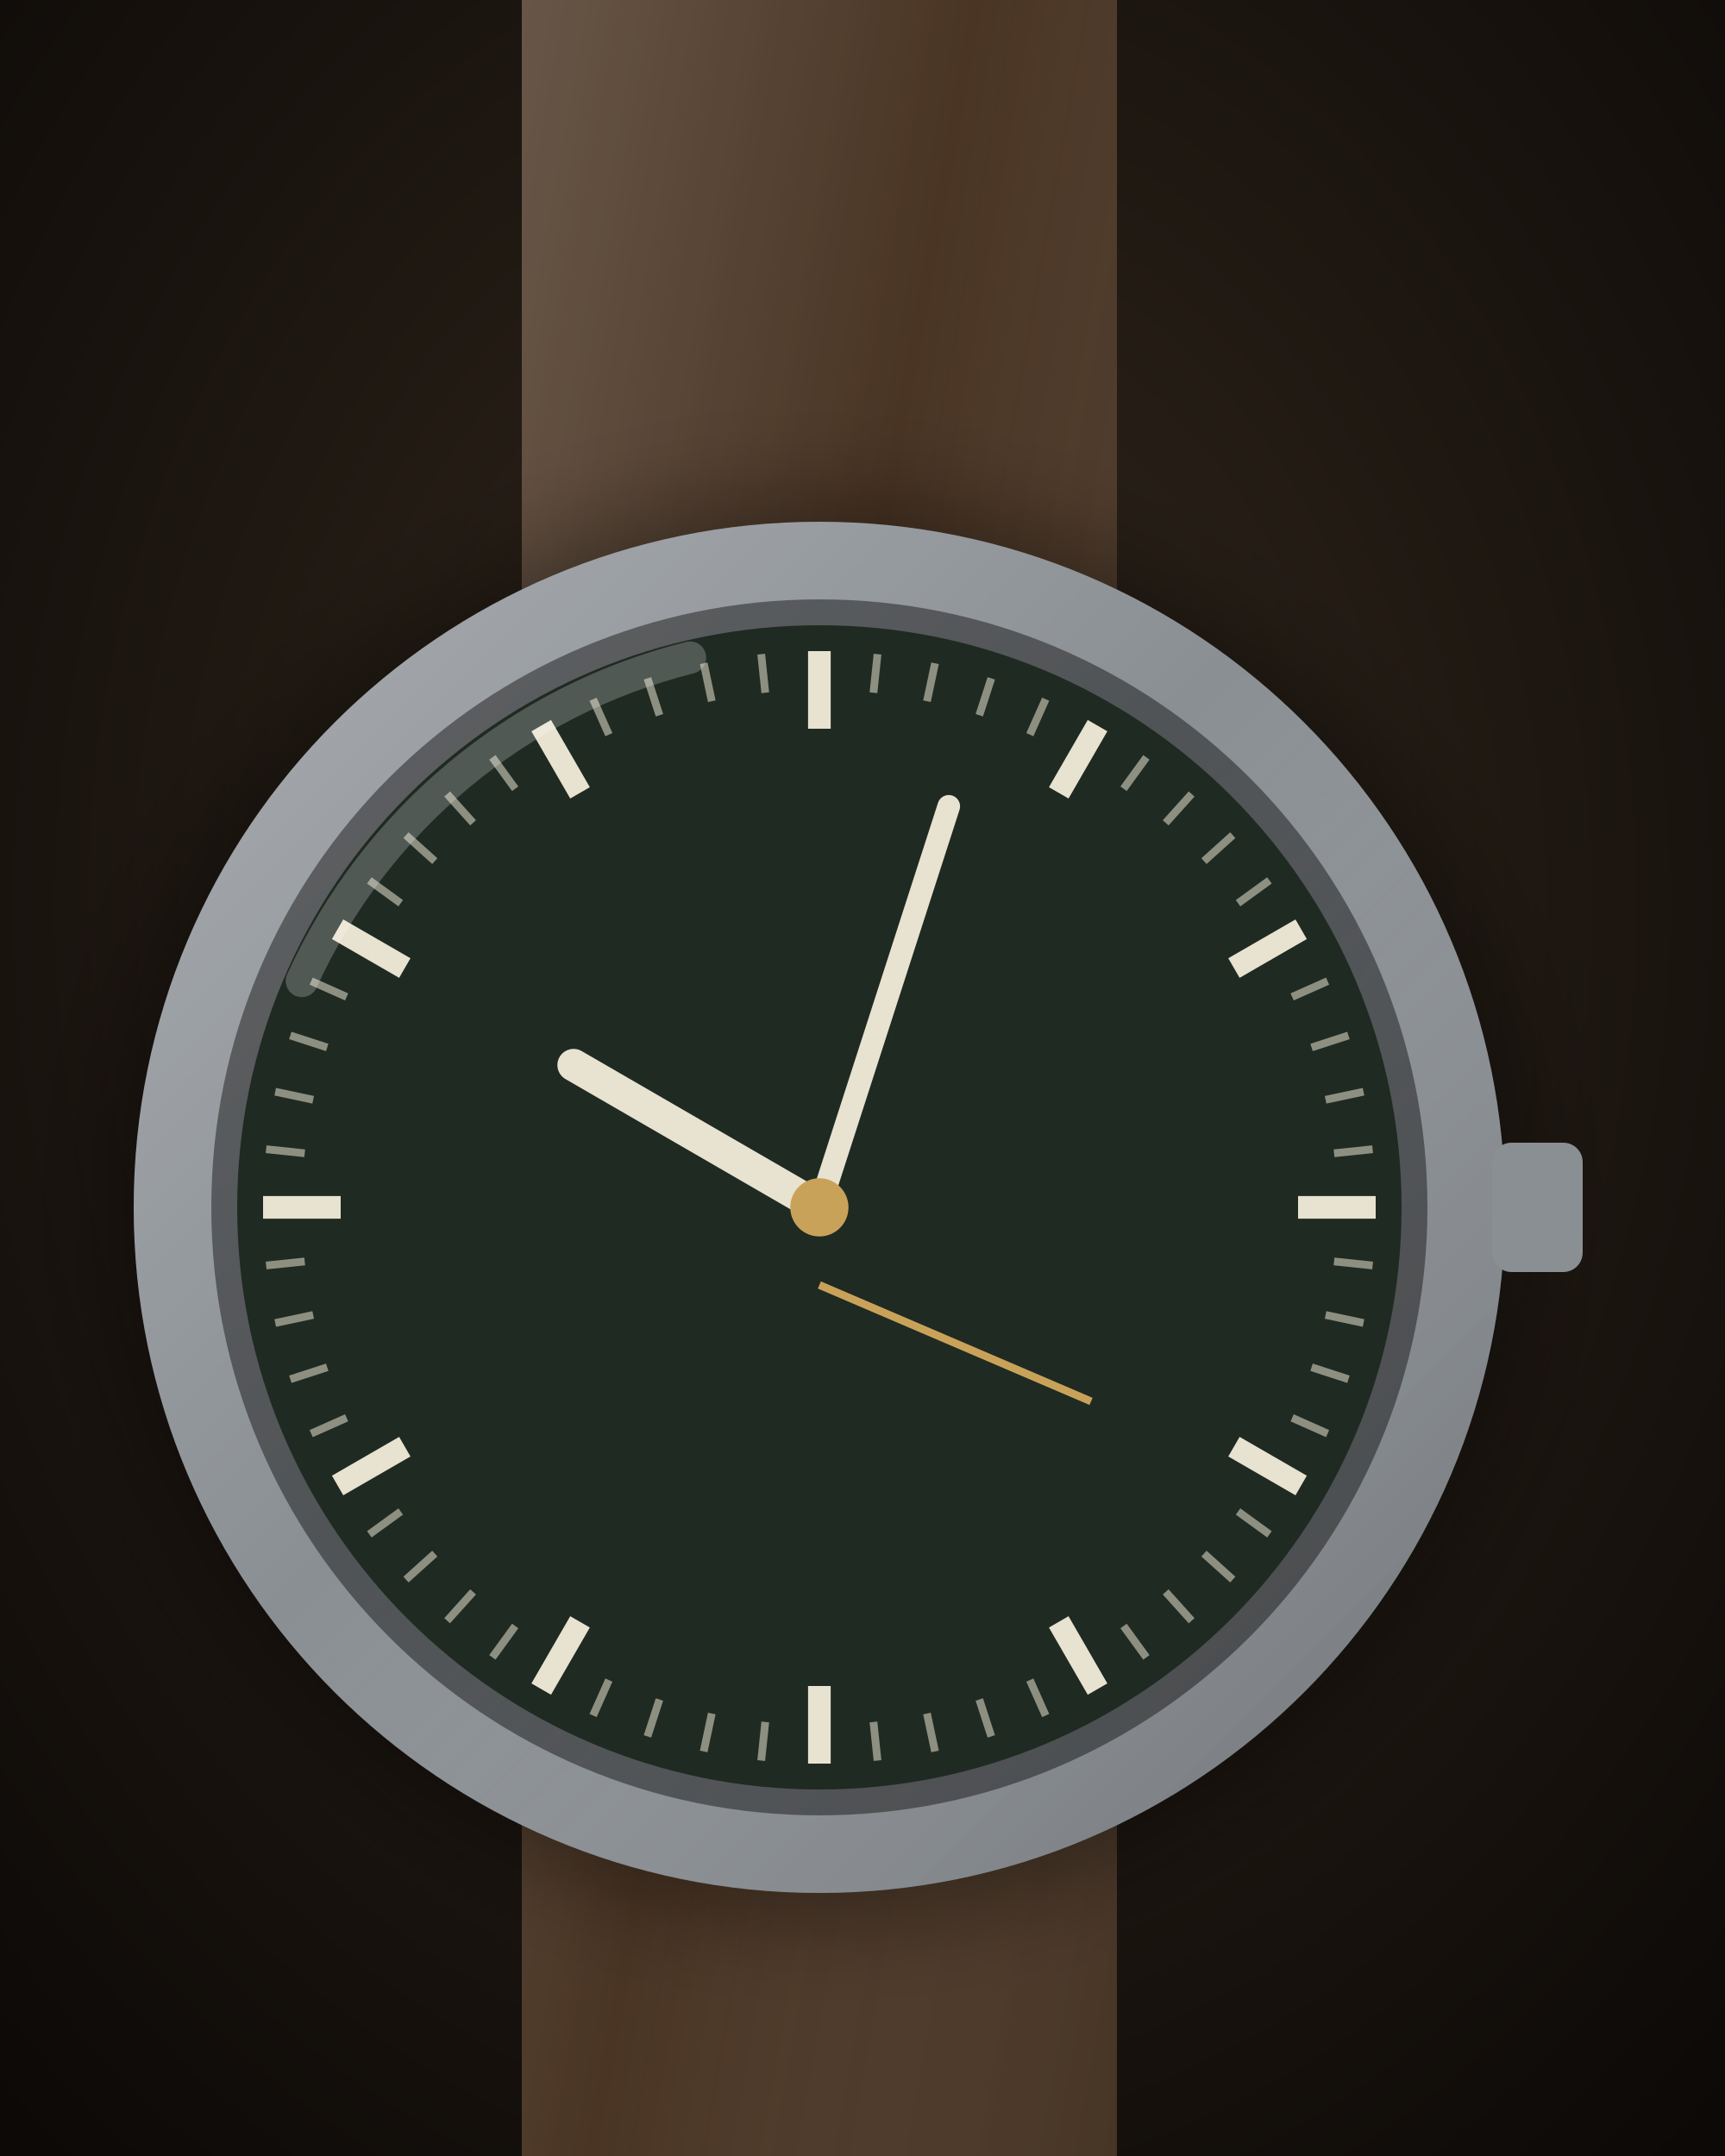
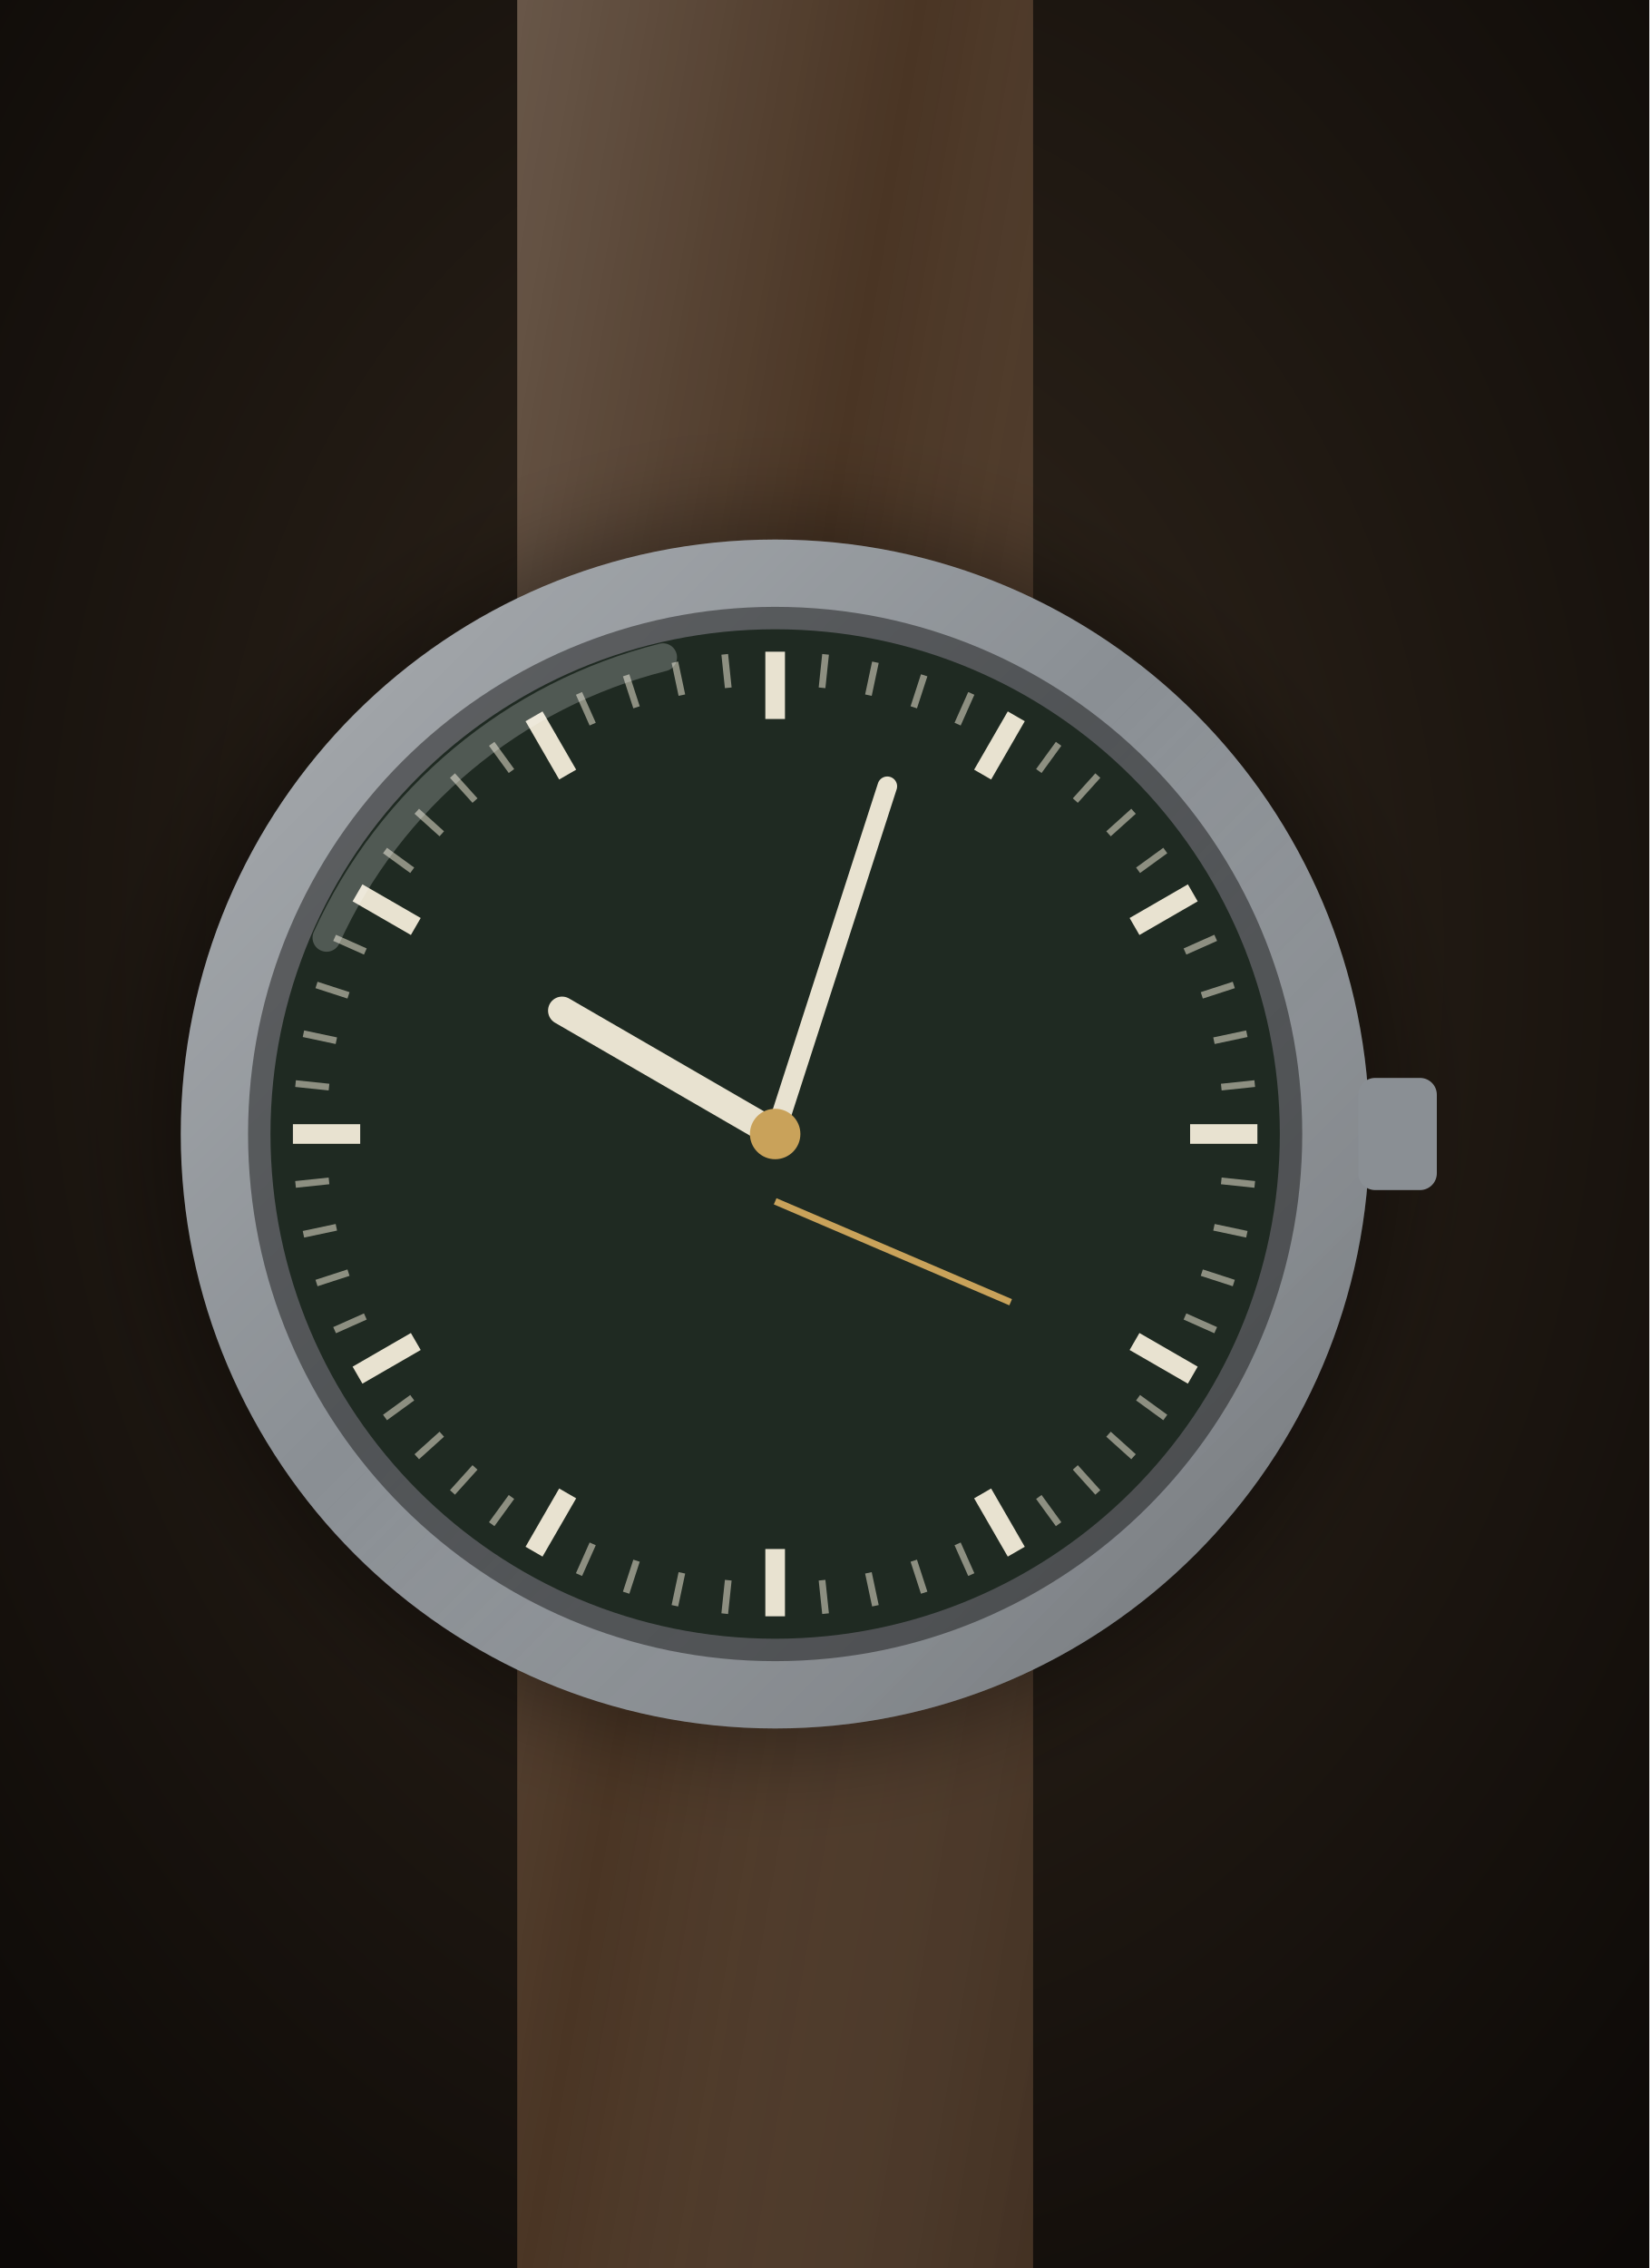
- <svg xmlns="http://www.w3.org/2000/svg" viewBox="0 0 800 1000" width="800" height="1000" preserveAspectRatio="xMidYMid slice">
+ <svg xmlns="http://www.w3.org/2000/svg" viewBox="0 0 800 1100" width="800" height="1100" preserveAspectRatio="xMidYMid slice">
  <defs>
    <radialGradient id="bg" cx="50%" cy="42%" r="75%">
      <stop offset="0" stop-color="#33281d" />
      <stop offset="1" stop-color="#0c0907" />
    </radialGradient>
    <linearGradient id="sheen" x1="0" y1="0" x2="1" y2="1">
      <stop offset="0" stop-color="#fff" stop-opacity=".55" />
      <stop offset=".45" stop-color="#fff" stop-opacity="0" />
      <stop offset="1" stop-color="#000" stop-opacity=".5" />
    </linearGradient>
    <filter id="blur">
      <feGaussianBlur stdDeviation="22" />
    </filter>
  </defs>
-   <rect width="800" height="1000" fill="url(#bg)" />
-   <rect x="242" y="-220" width="276" height="1560" rx="36" fill="#4a3524" />
-   <rect x="242" y="-220" width="276" height="1560" rx="36" fill="url(#sheen)" opacity=".35" />
-   <circle cx="380" cy="560" r="330" fill="#000" opacity=".35" filter="url(#blur)" />
-   <circle cx="380" cy="560" r="318" fill="#8a8f94" />
-   <circle cx="380" cy="560" r="318" fill="url(#sheen)" opacity=".5" />
-   <circle cx="380" cy="560" r="282" fill="#0b0b0b" opacity=".45" />
-   <circle cx="380" cy="560" r="270" fill="#1f2a22" />
-   <line x1="380" y1="302" x2="380" y2="338" stroke="#e8e2d0" stroke-width="10.5" opacity="1" />
-   <line x1="406.968" y1="303.413" x2="405.087" y2="321.315" stroke="#e8e2d0" stroke-width="3.6" opacity="0.55" />
-   <line x1="433.641" y1="307.638" x2="429.899" y2="325.245" stroke="#e8e2d0" stroke-width="3.6" opacity="0.55" />
-   <line x1="459.726" y1="314.627" x2="454.164" y2="331.746" stroke="#e8e2d0" stroke-width="3.6" opacity="0.55" />
-   <line x1="484.938" y1="324.305" x2="477.617" y2="340.749" stroke="#e8e2d0" stroke-width="3.6" opacity="0.55" />
-   <line x1="509" y1="336.565" x2="491" y2="367.742" stroke="#e8e2d0" stroke-width="10.5" opacity="1" />
-   <line x1="531.649" y1="351.274" x2="521.068" y2="365.836" stroke="#e8e2d0" stroke-width="3.6" opacity="0.55" />
-   <line x1="552.636" y1="368.269" x2="540.591" y2="381.645" stroke="#e8e2d0" stroke-width="3.6" opacity="0.55" />
-   <line x1="571.731" y1="387.364" x2="558.355" y2="399.409" stroke="#e8e2d0" stroke-width="3.6" opacity="0.55" />
-   <line x1="588.726" y1="408.351" x2="574.164" y2="418.932" stroke="#e8e2d0" stroke-width="3.6" opacity="0.55" />
-   <line x1="603.435" y1="431" x2="572.258" y2="449" stroke="#e8e2d0" stroke-width="10.5" opacity="1" />
-   <line x1="615.695" y1="455.062" x2="599.251" y2="462.383" stroke="#e8e2d0" stroke-width="3.6" opacity="0.55" />
-   <line x1="625.373" y1="480.274" x2="608.254" y2="485.836" stroke="#e8e2d0" stroke-width="3.6" opacity="0.55" />
-   <line x1="632.362" y1="506.359" x2="614.755" y2="510.101" stroke="#e8e2d0" stroke-width="3.6" opacity="0.55" />
-   <line x1="636.587" y1="533.032" x2="618.685" y2="534.913" stroke="#e8e2d0" stroke-width="3.6" opacity="0.55" />
-   <line x1="638" y1="560" x2="602" y2="560" stroke="#e8e2d0" stroke-width="10.5" opacity="1" />
-   <line x1="636.587" y1="586.968" x2="618.685" y2="585.087" stroke="#e8e2d0" stroke-width="3.6" opacity="0.55" />
-   <line x1="632.362" y1="613.641" x2="614.755" y2="609.899" stroke="#e8e2d0" stroke-width="3.6" opacity="0.55" />
-   <line x1="625.373" y1="639.726" x2="608.254" y2="634.164" stroke="#e8e2d0" stroke-width="3.6" opacity="0.55" />
-   <line x1="615.695" y1="664.938" x2="599.251" y2="657.617" stroke="#e8e2d0" stroke-width="3.6" opacity="0.55" />
-   <line x1="603.435" y1="689" x2="572.258" y2="671" stroke="#e8e2d0" stroke-width="10.5" opacity="1" />
-   <line x1="588.726" y1="711.649" x2="574.164" y2="701.068" stroke="#e8e2d0" stroke-width="3.6" opacity="0.55" />
-   <line x1="571.731" y1="732.636" x2="558.355" y2="720.591" stroke="#e8e2d0" stroke-width="3.6" opacity="0.55" />
-   <line x1="552.636" y1="751.731" x2="540.591" y2="738.355" stroke="#e8e2d0" stroke-width="3.6" opacity="0.55" />
-   <line x1="531.649" y1="768.726" x2="521.068" y2="754.164" stroke="#e8e2d0" stroke-width="3.6" opacity="0.55" />
-   <line x1="509" y1="783.435" x2="491" y2="752.258" stroke="#e8e2d0" stroke-width="10.5" opacity="1" />
-   <line x1="484.938" y1="795.695" x2="477.617" y2="779.251" stroke="#e8e2d0" stroke-width="3.6" opacity="0.55" />
-   <line x1="459.726" y1="805.373" x2="454.164" y2="788.254" stroke="#e8e2d0" stroke-width="3.6" opacity="0.55" />
-   <line x1="433.641" y1="812.362" x2="429.899" y2="794.755" stroke="#e8e2d0" stroke-width="3.6" opacity="0.55" />
-   <line x1="406.968" y1="816.587" x2="405.087" y2="798.685" stroke="#e8e2d0" stroke-width="3.6" opacity="0.55" />
-   <line x1="380" y1="818" x2="380" y2="782" stroke="#e8e2d0" stroke-width="10.5" opacity="1" />
-   <line x1="353.032" y1="816.587" x2="354.913" y2="798.685" stroke="#e8e2d0" stroke-width="3.6" opacity="0.55" />
-   <line x1="326.359" y1="812.362" x2="330.101" y2="794.755" stroke="#e8e2d0" stroke-width="3.6" opacity="0.55" />
-   <line x1="300.274" y1="805.373" x2="305.836" y2="788.254" stroke="#e8e2d0" stroke-width="3.6" opacity="0.55" />
-   <line x1="275.062" y1="795.695" x2="282.383" y2="779.251" stroke="#e8e2d0" stroke-width="3.6" opacity="0.55" />
-   <line x1="251" y1="783.435" x2="269" y2="752.258" stroke="#e8e2d0" stroke-width="10.5" opacity="1" />
-   <line x1="228.351" y1="768.726" x2="238.932" y2="754.164" stroke="#e8e2d0" stroke-width="3.6" opacity="0.55" />
-   <line x1="207.364" y1="751.731" x2="219.409" y2="738.355" stroke="#e8e2d0" stroke-width="3.6" opacity="0.55" />
-   <line x1="188.269" y1="732.636" x2="201.645" y2="720.591" stroke="#e8e2d0" stroke-width="3.6" opacity="0.55" />
-   <line x1="171.274" y1="711.649" x2="185.836" y2="701.068" stroke="#e8e2d0" stroke-width="3.6" opacity="0.55" />
-   <line x1="156.565" y1="689" x2="187.742" y2="671" stroke="#e8e2d0" stroke-width="10.5" opacity="1" />
-   <line x1="144.305" y1="664.938" x2="160.749" y2="657.617" stroke="#e8e2d0" stroke-width="3.6" opacity="0.55" />
-   <line x1="134.627" y1="639.726" x2="151.746" y2="634.164" stroke="#e8e2d0" stroke-width="3.6" opacity="0.55" />
-   <line x1="127.638" y1="613.641" x2="145.245" y2="609.899" stroke="#e8e2d0" stroke-width="3.6" opacity="0.55" />
-   <line x1="123.413" y1="586.968" x2="141.315" y2="585.087" stroke="#e8e2d0" stroke-width="3.6" opacity="0.55" />
-   <line x1="122" y1="560" x2="158" y2="560" stroke="#e8e2d0" stroke-width="10.5" opacity="1" />
-   <line x1="123.413" y1="533.032" x2="141.315" y2="534.913" stroke="#e8e2d0" stroke-width="3.6" opacity="0.55" />
-   <line x1="127.638" y1="506.359" x2="145.245" y2="510.101" stroke="#e8e2d0" stroke-width="3.6" opacity="0.55" />
-   <line x1="134.627" y1="480.274" x2="151.746" y2="485.836" stroke="#e8e2d0" stroke-width="3.6" opacity="0.55" />
-   <line x1="144.305" y1="455.062" x2="160.749" y2="462.383" stroke="#e8e2d0" stroke-width="3.6" opacity="0.55" />
-   <line x1="156.565" y1="431" x2="187.742" y2="449" stroke="#e8e2d0" stroke-width="10.5" opacity="1" />
-   <line x1="171.274" y1="408.351" x2="185.836" y2="418.932" stroke="#e8e2d0" stroke-width="3.6" opacity="0.55" />
-   <line x1="188.269" y1="387.364" x2="201.645" y2="399.409" stroke="#e8e2d0" stroke-width="3.6" opacity="0.55" />
-   <line x1="207.364" y1="368.269" x2="219.409" y2="381.645" stroke="#e8e2d0" stroke-width="3.6" opacity="0.55" />
-   <line x1="228.351" y1="351.274" x2="238.932" y2="365.836" stroke="#e8e2d0" stroke-width="3.6" opacity="0.55" />
-   <line x1="251" y1="336.565" x2="269" y2="367.742" stroke="#e8e2d0" stroke-width="10.5" opacity="1" />
-   <line x1="275.062" y1="324.305" x2="282.383" y2="340.749" stroke="#e8e2d0" stroke-width="3.6" opacity="0.55" />
-   <line x1="300.274" y1="314.627" x2="305.836" y2="331.746" stroke="#e8e2d0" stroke-width="3.6" opacity="0.55" />
-   <line x1="326.359" y1="307.638" x2="330.101" y2="325.245" stroke="#e8e2d0" stroke-width="3.6" opacity="0.55" />
-   <line x1="353.032" y1="303.413" x2="354.913" y2="321.315" stroke="#e8e2d0" stroke-width="3.6" opacity="0.55" />
-   <line x1="380" y1="560" x2="266" y2="494" stroke="#e8e2d0" stroke-width="15" stroke-linecap="round" />
-   <line x1="380" y1="560" x2="440" y2="374" stroke="#e8e2d0" stroke-width="10.5" stroke-linecap="round" />
-   <line x1="380" y1="596" x2="506" y2="650" stroke="#C9A25A" stroke-width="3.6" />
-   <circle cx="380" cy="560" r="13.5" fill="#C9A25A" />
-   <rect x="692" y="530" width="42" height="60" rx="9" fill="#8a8f94" />
-   <path d="M 140 455 A 270 270 0 0 1 320 305" fill="none" stroke="#fff" stroke-opacity=".22" stroke-width="15" stroke-linecap="round" />
+   <rect width="800" height="1100" fill="url(#bg)" />
+   <rect x="250.88" y="-157.2" width="250.24" height="1414.4" rx="32.64" fill="#4a3524" />
+   <rect x="250.88" y="-157.2" width="250.24" height="1414.4" rx="32.64" fill="url(#sheen)" opacity=".35" />
+   <circle cx="376" cy="550" r="299.2" fill="#000" opacity=".35" filter="url(#blur)" />
+   <circle cx="376" cy="550" r="288.32" fill="#8a8f94" />
+   <circle cx="376" cy="550" r="288.32" fill="url(#sheen)" opacity=".5" />
+   <circle cx="376" cy="550" r="255.68" fill="#0b0b0b" opacity=".45" />
+   <circle cx="376" cy="550" r="244.8" fill="#1f2a22" />
+   <line x1="376" y1="316.08" x2="376" y2="348.72" stroke="#e8e2d0" stroke-width="9.52" opacity="1" />
+   <line x1="400.451" y1="317.361" x2="398.745" y2="333.592" stroke="#e8e2d0" stroke-width="3.264" opacity="0.55" />
+   <line x1="424.635" y1="321.192" x2="421.242" y2="337.155" stroke="#e8e2d0" stroke-width="3.264" opacity="0.55" />
+   <line x1="448.285" y1="327.529" x2="443.242" y2="343.05" stroke="#e8e2d0" stroke-width="3.264" opacity="0.55" />
+   <line x1="471.144" y1="336.303" x2="464.506" y2="351.213" stroke="#e8e2d0" stroke-width="3.264" opacity="0.55" />
+   <line x1="492.96" y1="347.419" x2="476.64" y2="375.686" stroke="#e8e2d0" stroke-width="9.52" opacity="1" />
+   <line x1="513.495" y1="360.755" x2="503.902" y2="373.958" stroke="#e8e2d0" stroke-width="3.264" opacity="0.55" />
+   <line x1="532.523" y1="376.164" x2="521.603" y2="388.292" stroke="#e8e2d0" stroke-width="3.264" opacity="0.55" />
+   <line x1="549.836" y1="393.477" x2="537.708" y2="404.397" stroke="#e8e2d0" stroke-width="3.264" opacity="0.55" />
+   <line x1="565.245" y1="412.505" x2="552.042" y2="422.098" stroke="#e8e2d0" stroke-width="3.264" opacity="0.55" />
+   <line x1="578.581" y1="433.04" x2="550.314" y2="449.36" stroke="#e8e2d0" stroke-width="9.52" opacity="1" />
+   <line x1="589.697" y1="454.856" x2="574.787" y2="461.494" stroke="#e8e2d0" stroke-width="3.264" opacity="0.55" />
+   <line x1="598.471" y1="477.715" x2="582.95" y2="482.758" stroke="#e8e2d0" stroke-width="3.264" opacity="0.55" />
+   <line x1="604.808" y1="501.365" x2="588.845" y2="504.758" stroke="#e8e2d0" stroke-width="3.264" opacity="0.55" />
+   <line x1="608.639" y1="525.549" x2="592.408" y2="527.255" stroke="#e8e2d0" stroke-width="3.264" opacity="0.55" />
+   <line x1="609.92" y1="550" x2="577.28" y2="550" stroke="#e8e2d0" stroke-width="9.52" opacity="1" />
+   <line x1="608.639" y1="574.451" x2="592.408" y2="572.745" stroke="#e8e2d0" stroke-width="3.264" opacity="0.55" />
+   <line x1="604.808" y1="598.635" x2="588.845" y2="595.242" stroke="#e8e2d0" stroke-width="3.264" opacity="0.55" />
+   <line x1="598.471" y1="622.285" x2="582.95" y2="617.242" stroke="#e8e2d0" stroke-width="3.264" opacity="0.55" />
+   <line x1="589.697" y1="645.144" x2="574.787" y2="638.506" stroke="#e8e2d0" stroke-width="3.264" opacity="0.55" />
+   <line x1="578.581" y1="666.96" x2="550.314" y2="650.64" stroke="#e8e2d0" stroke-width="9.52" opacity="1" />
+   <line x1="565.245" y1="687.495" x2="552.042" y2="677.902" stroke="#e8e2d0" stroke-width="3.264" opacity="0.55" />
+   <line x1="549.836" y1="706.523" x2="537.708" y2="695.603" stroke="#e8e2d0" stroke-width="3.264" opacity="0.55" />
+   <line x1="532.523" y1="723.836" x2="521.603" y2="711.708" stroke="#e8e2d0" stroke-width="3.264" opacity="0.55" />
+   <line x1="513.495" y1="739.245" x2="503.902" y2="726.042" stroke="#e8e2d0" stroke-width="3.264" opacity="0.55" />
+   <line x1="492.96" y1="752.581" x2="476.64" y2="724.314" stroke="#e8e2d0" stroke-width="9.52" opacity="1" />
+   <line x1="471.144" y1="763.697" x2="464.506" y2="748.787" stroke="#e8e2d0" stroke-width="3.264" opacity="0.55" />
+   <line x1="448.285" y1="772.471" x2="443.242" y2="756.95" stroke="#e8e2d0" stroke-width="3.264" opacity="0.55" />
+   <line x1="424.635" y1="778.808" x2="421.242" y2="762.845" stroke="#e8e2d0" stroke-width="3.264" opacity="0.55" />
+   <line x1="400.451" y1="782.639" x2="398.745" y2="766.408" stroke="#e8e2d0" stroke-width="3.264" opacity="0.55" />
+   <line x1="376" y1="783.92" x2="376" y2="751.28" stroke="#e8e2d0" stroke-width="9.52" opacity="1" />
+   <line x1="351.549" y1="782.639" x2="353.255" y2="766.408" stroke="#e8e2d0" stroke-width="3.264" opacity="0.55" />
+   <line x1="327.365" y1="778.808" x2="330.758" y2="762.845" stroke="#e8e2d0" stroke-width="3.264" opacity="0.55" />
+   <line x1="303.715" y1="772.471" x2="308.758" y2="756.95" stroke="#e8e2d0" stroke-width="3.264" opacity="0.55" />
+   <line x1="280.856" y1="763.697" x2="287.494" y2="748.787" stroke="#e8e2d0" stroke-width="3.264" opacity="0.55" />
+   <line x1="259.04" y1="752.581" x2="275.36" y2="724.314" stroke="#e8e2d0" stroke-width="9.52" opacity="1" />
+   <line x1="238.505" y1="739.245" x2="248.098" y2="726.042" stroke="#e8e2d0" stroke-width="3.264" opacity="0.55" />
+   <line x1="219.477" y1="723.836" x2="230.397" y2="711.708" stroke="#e8e2d0" stroke-width="3.264" opacity="0.55" />
+   <line x1="202.164" y1="706.523" x2="214.292" y2="695.603" stroke="#e8e2d0" stroke-width="3.264" opacity="0.55" />
+   <line x1="186.755" y1="687.495" x2="199.958" y2="677.902" stroke="#e8e2d0" stroke-width="3.264" opacity="0.55" />
+   <line x1="173.419" y1="666.96" x2="201.686" y2="650.64" stroke="#e8e2d0" stroke-width="9.52" opacity="1" />
+   <line x1="162.303" y1="645.144" x2="177.213" y2="638.506" stroke="#e8e2d0" stroke-width="3.264" opacity="0.55" />
+   <line x1="153.529" y1="622.285" x2="169.05" y2="617.242" stroke="#e8e2d0" stroke-width="3.264" opacity="0.55" />
+   <line x1="147.192" y1="598.635" x2="163.155" y2="595.242" stroke="#e8e2d0" stroke-width="3.264" opacity="0.55" />
+   <line x1="143.361" y1="574.451" x2="159.592" y2="572.745" stroke="#e8e2d0" stroke-width="3.264" opacity="0.55" />
+   <line x1="142.08" y1="550" x2="174.72" y2="550" stroke="#e8e2d0" stroke-width="9.52" opacity="1" />
+   <line x1="143.361" y1="525.549" x2="159.592" y2="527.255" stroke="#e8e2d0" stroke-width="3.264" opacity="0.55" />
+   <line x1="147.192" y1="501.365" x2="163.155" y2="504.758" stroke="#e8e2d0" stroke-width="3.264" opacity="0.55" />
+   <line x1="153.529" y1="477.715" x2="169.05" y2="482.758" stroke="#e8e2d0" stroke-width="3.264" opacity="0.55" />
+   <line x1="162.303" y1="454.856" x2="177.213" y2="461.494" stroke="#e8e2d0" stroke-width="3.264" opacity="0.55" />
+   <line x1="173.419" y1="433.04" x2="201.686" y2="449.36" stroke="#e8e2d0" stroke-width="9.52" opacity="1" />
+   <line x1="186.755" y1="412.505" x2="199.958" y2="422.098" stroke="#e8e2d0" stroke-width="3.264" opacity="0.55" />
+   <line x1="202.164" y1="393.477" x2="214.292" y2="404.397" stroke="#e8e2d0" stroke-width="3.264" opacity="0.55" />
+   <line x1="219.477" y1="376.164" x2="230.397" y2="388.292" stroke="#e8e2d0" stroke-width="3.264" opacity="0.55" />
+   <line x1="238.505" y1="360.755" x2="248.098" y2="373.958" stroke="#e8e2d0" stroke-width="3.264" opacity="0.55" />
+   <line x1="259.04" y1="347.419" x2="275.36" y2="375.686" stroke="#e8e2d0" stroke-width="9.52" opacity="1" />
+   <line x1="280.856" y1="336.303" x2="287.494" y2="351.213" stroke="#e8e2d0" stroke-width="3.264" opacity="0.55" />
+   <line x1="303.715" y1="327.529" x2="308.758" y2="343.05" stroke="#e8e2d0" stroke-width="3.264" opacity="0.55" />
+   <line x1="327.365" y1="321.192" x2="330.758" y2="337.155" stroke="#e8e2d0" stroke-width="3.264" opacity="0.55" />
+   <line x1="351.549" y1="317.361" x2="353.255" y2="333.592" stroke="#e8e2d0" stroke-width="3.264" opacity="0.55" />
+   <line x1="376" y1="550" x2="272.64" y2="490.16" stroke="#e8e2d0" stroke-width="13.6" stroke-linecap="round" />
+   <line x1="376" y1="550" x2="430.4" y2="381.36" stroke="#e8e2d0" stroke-width="9.52" stroke-linecap="round" />
+   <line x1="376" y1="582.64" x2="490.24" y2="631.6" stroke="#C9A25A" stroke-width="3.264" />
+   <circle cx="376" cy="550" r="12.24" fill="#C9A25A" />
+   <rect x="658.88" y="522.8" width="38.08" height="54.4" rx="8.16" fill="#8a8f94" />
+   <path d="M 158.4 454.8 A 244.8 244.8 0 0 1 321.6 318.8" fill="none" stroke="#fff" stroke-opacity=".22" stroke-width="13.6" stroke-linecap="round" />
</svg>
